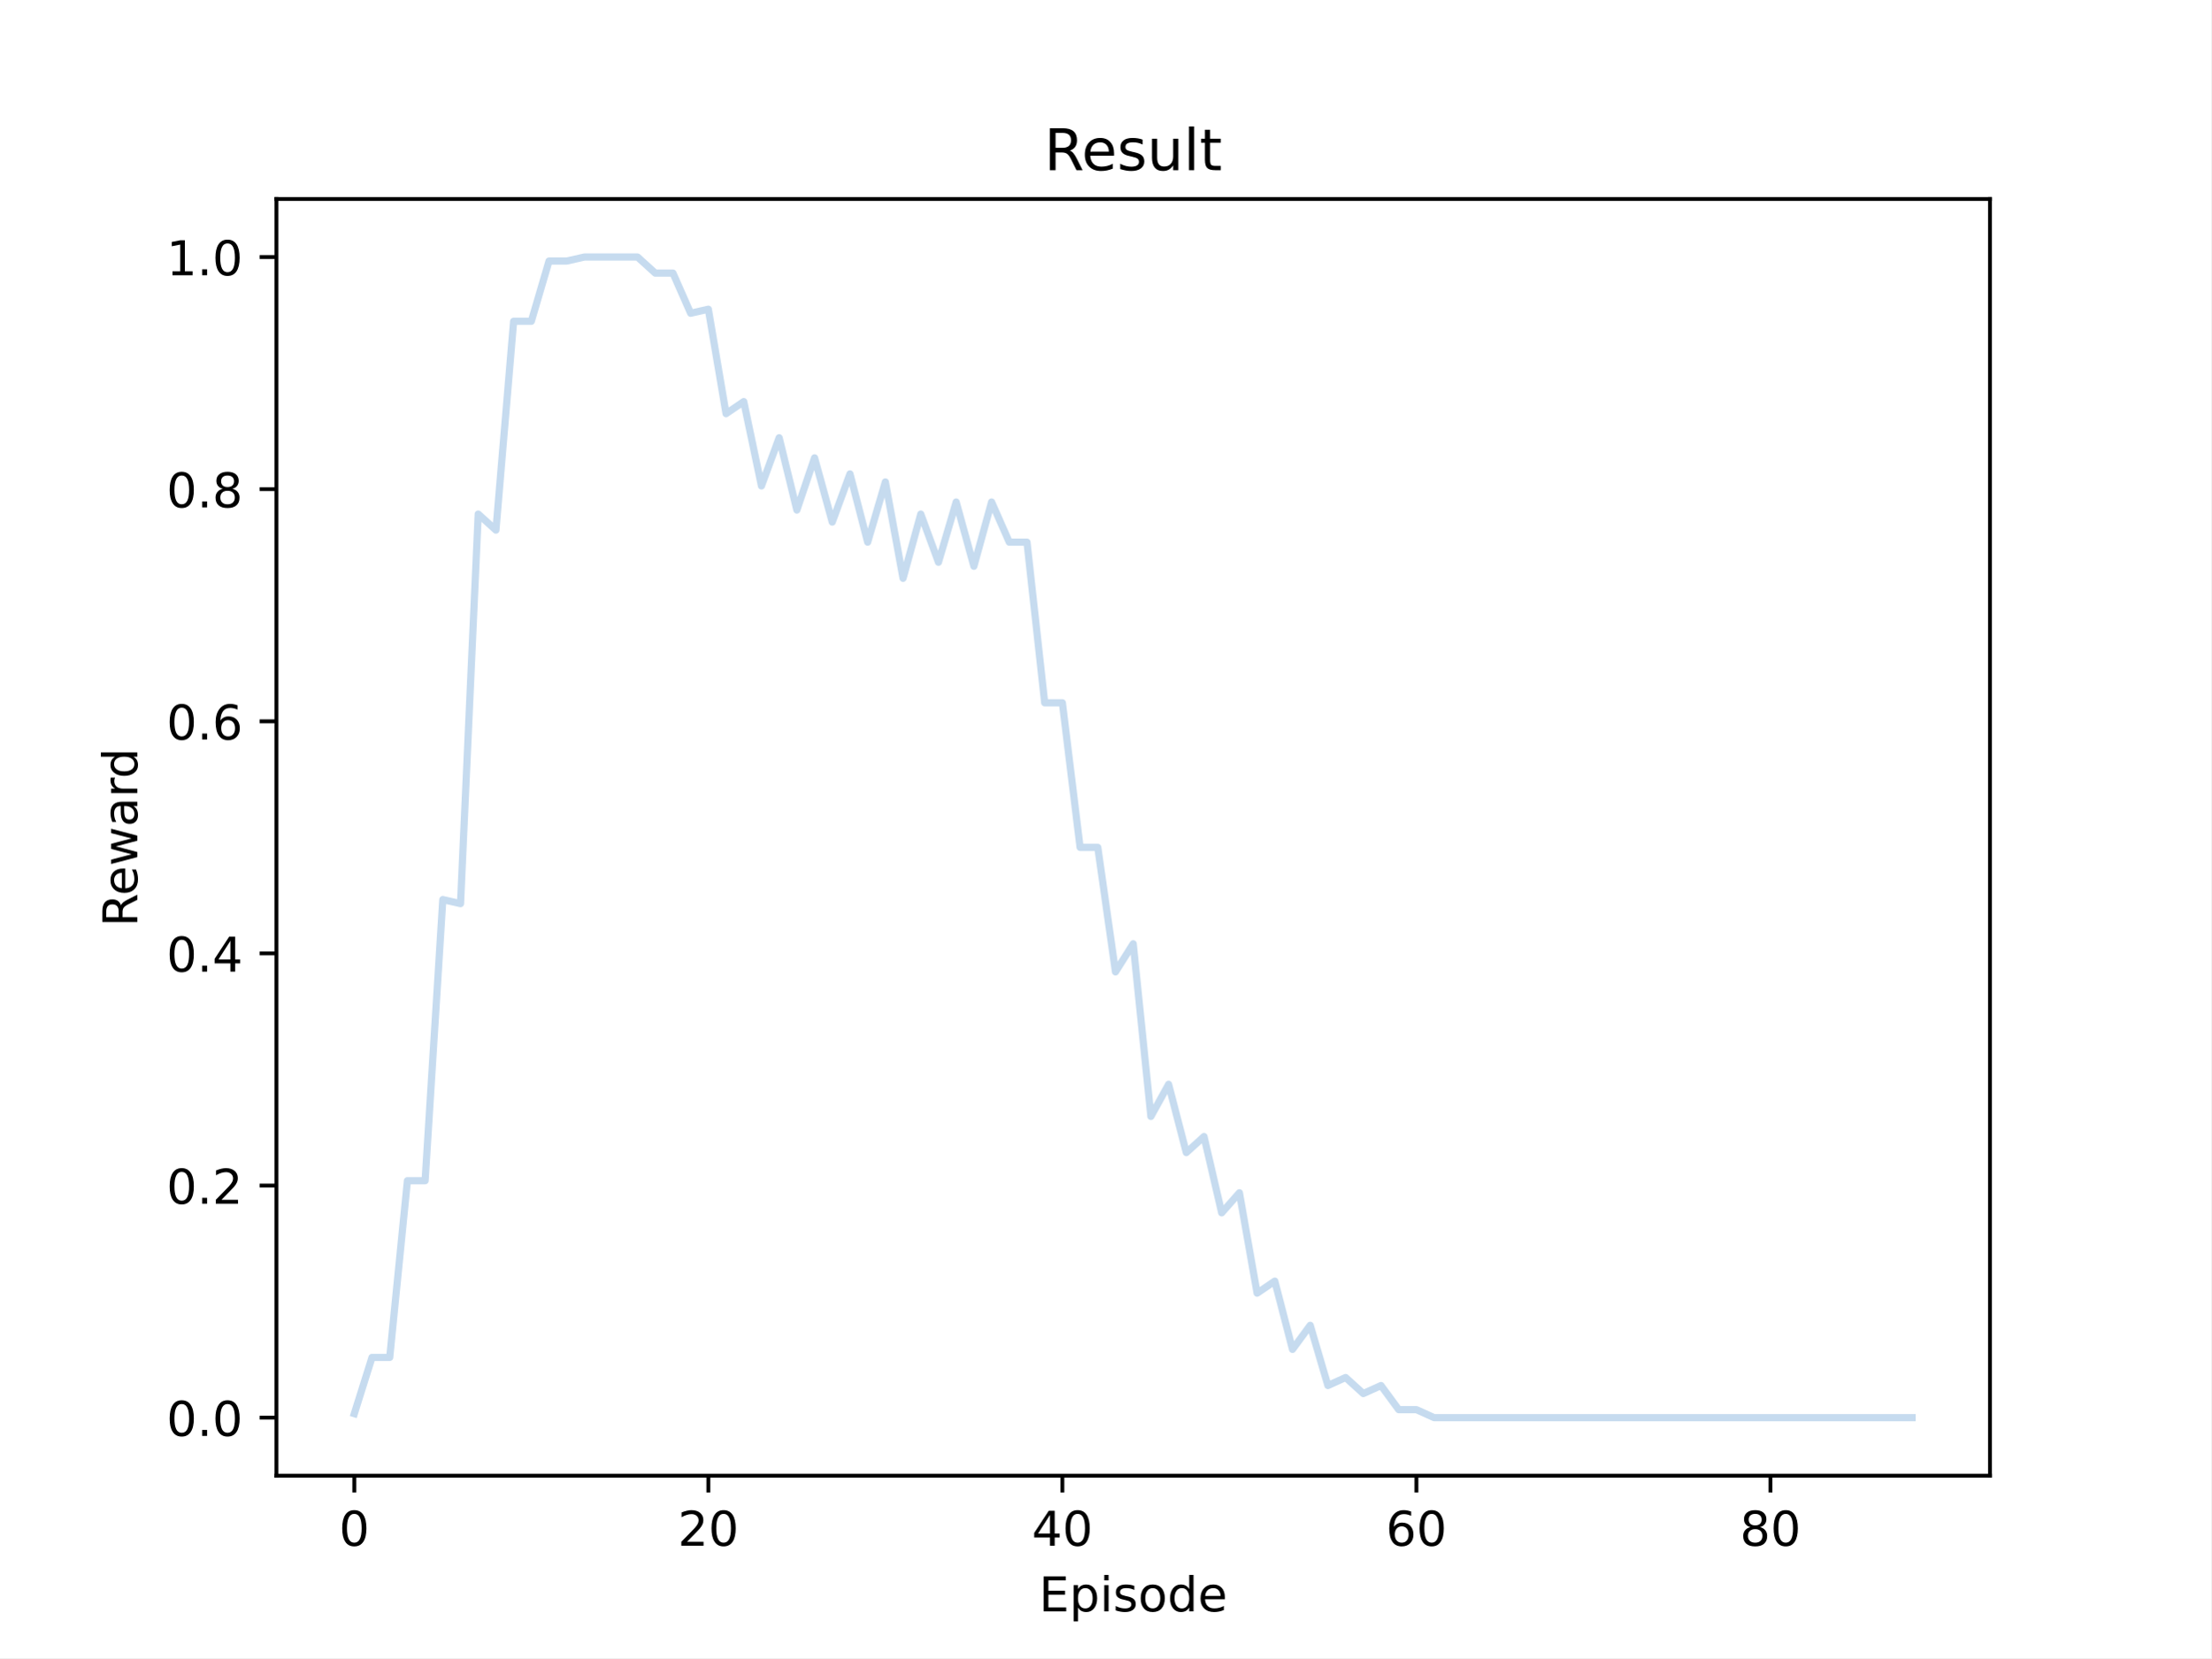
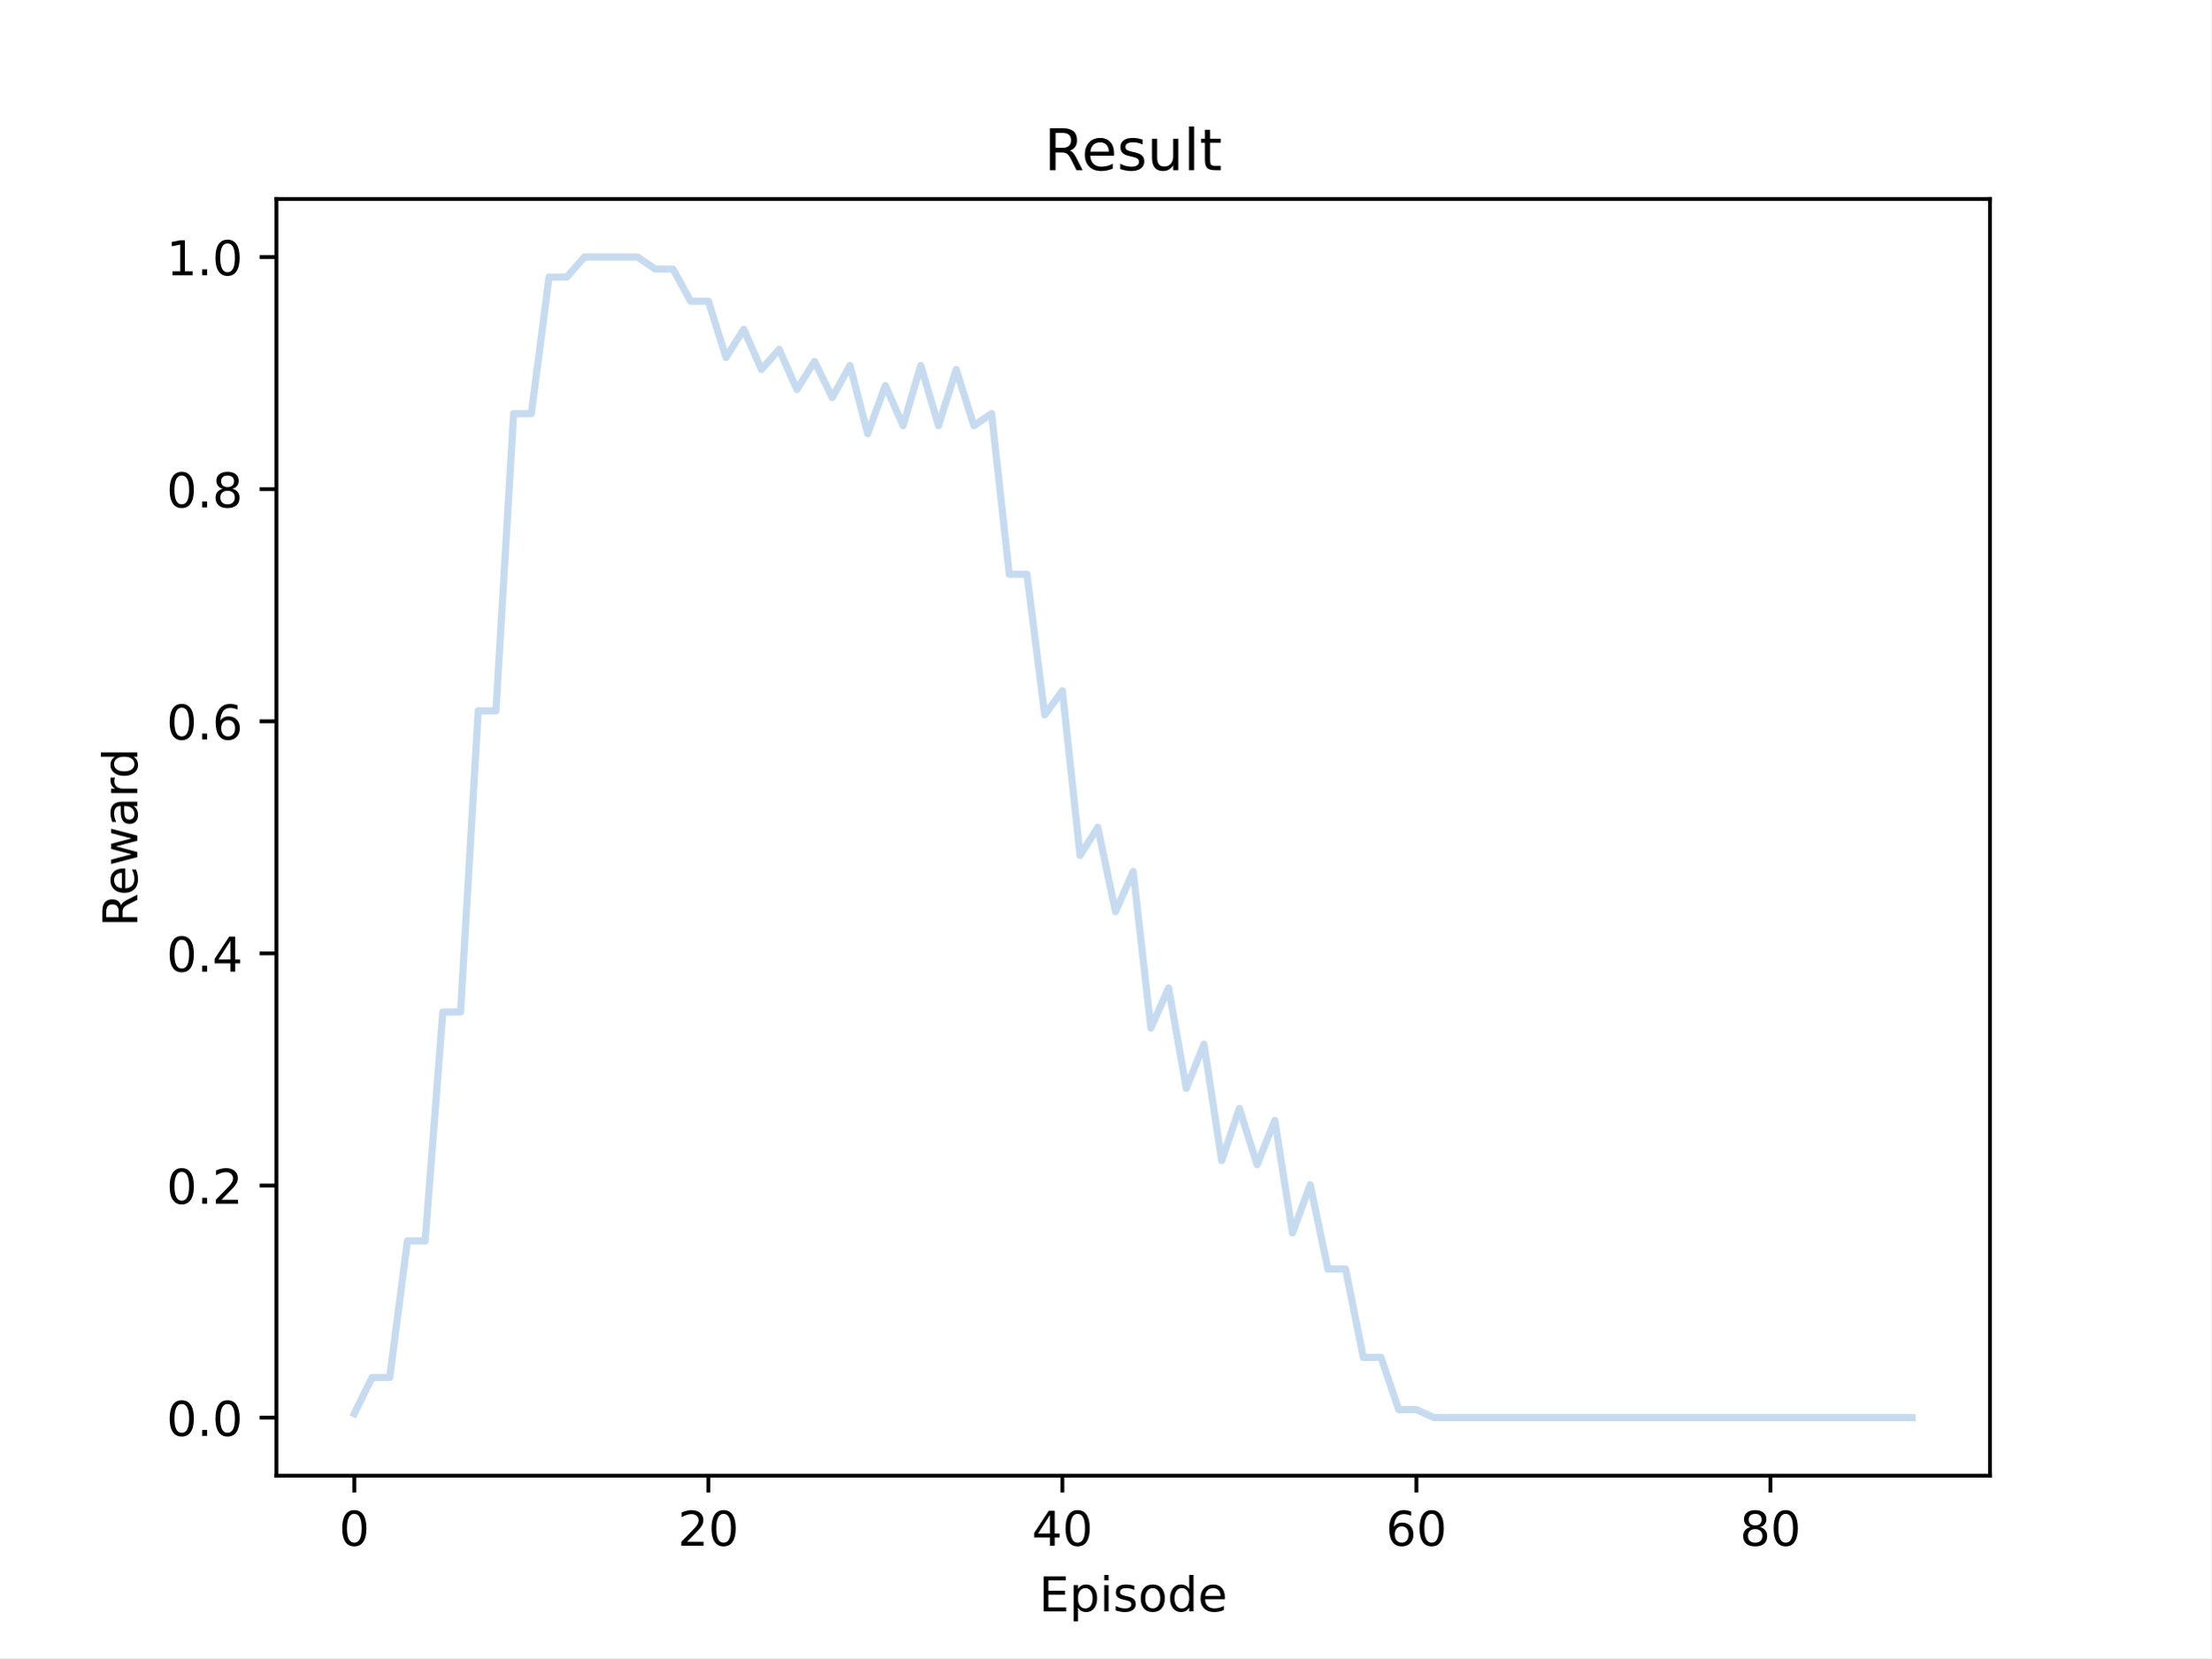
<svg xmlns="http://www.w3.org/2000/svg" xmlns:xlink="http://www.w3.org/1999/xlink" width="460.8pt" height="345.6pt" viewBox="0 0 460.8 345.6" version="1.1">
  <defs>
    <style type="text/css">*{stroke-linejoin: round; stroke-linecap: butt}</style>
  </defs>
  <g id="figure_1">
    <g id="patch_1">
      <path d="M 0 345.6  L 460.8 345.6  L 460.8 0  L 0 0  z " style="fill: #ffffff" />
    </g>
    <g id="axes_1">
      <g id="patch_2">
        <path d="M 57.6 307.584  L 414.72 307.584  L 414.72 41.472  L 57.6 41.472  z " style="fill: #ffffff" />
      </g>
      <g id="matplotlib.axis_1">
        <g id="xtick_1">
          <g id="line2d_1">
            <defs>
-               <path id="ma71a7d64f4" d="M 0 0  L 0 3.5  " style="stroke: #000000; stroke-width: 0.8" />
-             </defs>
-             <g>
-               <use xlink:href="#ma71a7d64f4" x="73.833" y="307.584" style="stroke: #000000; stroke-width: 0.8" />
+               <path id="m1bd8cee8c6" d="M 0 0  L 0 3.5  " style="stroke: #000000; stroke-width: 0.8" />
+             </defs>
+             <g>
+               <use xlink:href="#m1bd8cee8c6" x="73.833" y="307.584" style="stroke: #000000; stroke-width: 0.8" />
            </g>
          </g>
          <g id="text_1">
            <g transform="translate(70.65148 322.1824) scale(0.1 -0.1)">
              <defs>
                <path id="DejaVuSans-30" d="M 2034 4250  Q 1547 4250 1301 3770  Q 1056 3291 1056 2328  Q 1056 1369 1301 889  Q 1547 409 2034 409  Q 2525 409 2770 889  Q 3016 1369 3016 2328  Q 3016 3291 2770 3770  Q 2525 4250 2034 4250  z M 2034 4750  Q 2819 4750 3233 4129  Q 3647 3509 3647 2328  Q 3647 1150 3233 529  Q 2819 -91 2034 -91  Q 1250 -91 836 529  Q 422 1150 422 2328  Q 422 3509 836 4129  Q 1250 4750 2034 4750  z " transform="scale(0.015625)" />
              </defs>
              <use xlink:href="#DejaVuSans-30" />
            </g>
          </g>
        </g>
        <g id="xtick_2">
          <g id="line2d_2">
            <g>
-               <use xlink:href="#ma71a7d64f4" x="147.618" y="307.584" style="stroke: #000000; stroke-width: 0.8" />
+               <use xlink:href="#m1bd8cee8c6" x="147.618" y="307.584" style="stroke: #000000; stroke-width: 0.8" />
            </g>
          </g>
          <g id="text_2">
            <g transform="translate(141.2554 322.1824) scale(0.1 -0.1)">
              <defs>
                <path id="DejaVuSans-32" d="M 1228 531  L 3431 531  L 3431 0  L 469 0  L 469 531  Q 828 903 1448 1529  Q 2069 2156 2228 2338  Q 2531 2678 2651 2914  Q 2772 3150 2772 3378  Q 2772 3750 2511 3984  Q 2250 4219 1831 4219  Q 1534 4219 1204 4116  Q 875 4013 500 3803  L 500 4441  Q 881 4594 1212 4672  Q 1544 4750 1819 4750  Q 2544 4750 2975 4387  Q 3406 4025 3406 3419  Q 3406 3131 3298 2873  Q 3191 2616 2906 2266  Q 2828 2175 2409 1742  Q 1991 1309 1228 531  z " transform="scale(0.015625)" />
              </defs>
              <use xlink:href="#DejaVuSans-32" />
              <use xlink:href="#DejaVuSans-30" x="63.623" />
            </g>
          </g>
        </g>
        <g id="xtick_3">
          <g id="line2d_3">
            <g>
-               <use xlink:href="#ma71a7d64f4" x="221.403" y="307.584" style="stroke: #000000; stroke-width: 0.8" />
+               <use xlink:href="#m1bd8cee8c6" x="221.403" y="307.584" style="stroke: #000000; stroke-width: 0.8" />
            </g>
          </g>
          <g id="text_3">
            <g transform="translate(215.0405 322.1824) scale(0.1 -0.1)">
              <defs>
                <path id="DejaVuSans-34" d="M 2419 4116  L 825 1625  L 2419 1625  L 2419 4116  z M 2253 4666  L 3047 4666  L 3047 1625  L 3713 1625  L 3713 1100  L 3047 1100  L 3047 0  L 2419 0  L 2419 1100  L 313 1100  L 313 1709  L 2253 4666  z " transform="scale(0.015625)" />
              </defs>
              <use xlink:href="#DejaVuSans-34" />
              <use xlink:href="#DejaVuSans-30" x="63.623" />
            </g>
          </g>
        </g>
        <g id="xtick_4">
          <g id="line2d_4">
            <g>
-               <use xlink:href="#ma71a7d64f4" x="295.188" y="307.584" style="stroke: #000000; stroke-width: 0.8" />
+               <use xlink:href="#m1bd8cee8c6" x="295.188" y="307.584" style="stroke: #000000; stroke-width: 0.8" />
            </g>
          </g>
          <g id="text_4">
            <g transform="translate(288.8256 322.1824) scale(0.1 -0.1)">
              <defs>
                <path id="DejaVuSans-36" d="M 2113 2584  Q 1688 2584 1439 2293  Q 1191 2003 1191 1497  Q 1191 994 1439 701  Q 1688 409 2113 409  Q 2538 409 2786 701  Q 3034 994 3034 1497  Q 3034 2003 2786 2293  Q 2538 2584 2113 2584  z M 3366 4563  L 3366 3988  Q 3128 4100 2886 4159  Q 2644 4219 2406 4219  Q 1781 4219 1451 3797  Q 1122 3375 1075 2522  Q 1259 2794 1537 2939  Q 1816 3084 2150 3084  Q 2853 3084 3261 2657  Q 3669 2231 3669 1497  Q 3669 778 3244 343  Q 2819 -91 2113 -91  Q 1303 -91 875 529  Q 447 1150 447 2328  Q 447 3434 972 4092  Q 1497 4750 2381 4750  Q 2619 4750 2861 4703  Q 3103 4656 3366 4563  z " transform="scale(0.015625)" />
              </defs>
              <use xlink:href="#DejaVuSans-36" />
              <use xlink:href="#DejaVuSans-30" x="63.623" />
            </g>
          </g>
        </g>
        <g id="xtick_5">
          <g id="line2d_5">
            <g>
-               <use xlink:href="#ma71a7d64f4" x="368.973" y="307.584" style="stroke: #000000; stroke-width: 0.8" />
+               <use xlink:href="#m1bd8cee8c6" x="368.973" y="307.584" style="stroke: #000000; stroke-width: 0.8" />
            </g>
          </g>
          <g id="text_5">
            <g transform="translate(362.6107 322.1824) scale(0.1 -0.1)">
              <defs>
                <path id="DejaVuSans-38" d="M 2034 2216  Q 1584 2216 1326 1975  Q 1069 1734 1069 1313  Q 1069 891 1326 650  Q 1584 409 2034 409  Q 2484 409 2743 651  Q 3003 894 3003 1313  Q 3003 1734 2745 1975  Q 2488 2216 2034 2216  z M 1403 2484  Q 997 2584 770 2862  Q 544 3141 544 3541  Q 544 4100 942 4425  Q 1341 4750 2034 4750  Q 2731 4750 3128 4425  Q 3525 4100 3525 3541  Q 3525 3141 3298 2862  Q 3072 2584 2669 2484  Q 3125 2378 3379 2068  Q 3634 1759 3634 1313  Q 3634 634 3220 271  Q 2806 -91 2034 -91  Q 1263 -91 848 271  Q 434 634 434 1313  Q 434 1759 690 2068  Q 947 2378 1403 2484  z M 1172 3481  Q 1172 3119 1398 2916  Q 1625 2713 2034 2713  Q 2441 2713 2670 2916  Q 2900 3119 2900 3481  Q 2900 3844 2670 4047  Q 2441 4250 2034 4250  Q 1625 4250 1398 4047  Q 1172 3844 1172 3481  z " transform="scale(0.015625)" />
              </defs>
              <use xlink:href="#DejaVuSans-38" />
              <use xlink:href="#DejaVuSans-30" x="63.623" />
            </g>
          </g>
        </g>
        <g id="text_6">
          <g transform="translate(216.5225 335.8606) scale(0.1 -0.1)">
            <defs>
              <path id="DejaVuSans-45" d="M 628 4666  L 3578 4666  L 3578 4134  L 1259 4134  L 1259 2753  L 3481 2753  L 3481 2222  L 1259 2222  L 1259 531  L 3634 531  L 3634 0  L 628 0  L 628 4666  z " transform="scale(0.015625)" />
              <path id="DejaVuSans-70" d="M 1159 525  L 1159 -1331  L 581 -1331  L 581 3500  L 1159 3500  L 1159 2969  Q 1341 3281 1617 3432  Q 1894 3584 2278 3584  Q 2916 3584 3314 3078  Q 3713 2572 3713 1747  Q 3713 922 3314 415  Q 2916 -91 2278 -91  Q 1894 -91 1617 61  Q 1341 213 1159 525  z M 3116 1747  Q 3116 2381 2855 2742  Q 2594 3103 2138 3103  Q 1681 3103 1420 2742  Q 1159 2381 1159 1747  Q 1159 1113 1420 752  Q 1681 391 2138 391  Q 2594 391 2855 752  Q 3116 1113 3116 1747  z " transform="scale(0.015625)" />
              <path id="DejaVuSans-69" d="M 603 3500  L 1178 3500  L 1178 0  L 603 0  L 603 3500  z M 603 4863  L 1178 4863  L 1178 4134  L 603 4134  L 603 4863  z " transform="scale(0.015625)" />
              <path id="DejaVuSans-73" d="M 2834 3397  L 2834 2853  Q 2591 2978 2328 3040  Q 2066 3103 1784 3103  Q 1356 3103 1142 2972  Q 928 2841 928 2578  Q 928 2378 1081 2264  Q 1234 2150 1697 2047  L 1894 2003  Q 2506 1872 2764 1633  Q 3022 1394 3022 966  Q 3022 478 2636 193  Q 2250 -91 1575 -91  Q 1294 -91 989 -36  Q 684 19 347 128  L 347 722  Q 666 556 975 473  Q 1284 391 1588 391  Q 1994 391 2212 530  Q 2431 669 2431 922  Q 2431 1156 2273 1281  Q 2116 1406 1581 1522  L 1381 1569  Q 847 1681 609 1914  Q 372 2147 372 2553  Q 372 3047 722 3315  Q 1072 3584 1716 3584  Q 2034 3584 2315 3537  Q 2597 3491 2834 3397  z " transform="scale(0.015625)" />
              <path id="DejaVuSans-6f" d="M 1959 3097  Q 1497 3097 1228 2736  Q 959 2375 959 1747  Q 959 1119 1226 758  Q 1494 397 1959 397  Q 2419 397 2687 759  Q 2956 1122 2956 1747  Q 2956 2369 2687 2733  Q 2419 3097 1959 3097  z M 1959 3584  Q 2709 3584 3137 3096  Q 3566 2609 3566 1747  Q 3566 888 3137 398  Q 2709 -91 1959 -91  Q 1206 -91 779 398  Q 353 888 353 1747  Q 353 2609 779 3096  Q 1206 3584 1959 3584  z " transform="scale(0.015625)" />
              <path id="DejaVuSans-64" d="M 2906 2969  L 2906 4863  L 3481 4863  L 3481 0  L 2906 0  L 2906 525  Q 2725 213 2448 61  Q 2172 -91 1784 -91  Q 1150 -91 751 415  Q 353 922 353 1747  Q 353 2572 751 3078  Q 1150 3584 1784 3584  Q 2172 3584 2448 3432  Q 2725 3281 2906 2969  z M 947 1747  Q 947 1113 1208 752  Q 1469 391 1925 391  Q 2381 391 2643 752  Q 2906 1113 2906 1747  Q 2906 2381 2643 2742  Q 2381 3103 1925 3103  Q 1469 3103 1208 2742  Q 947 2381 947 1747  z " transform="scale(0.015625)" />
              <path id="DejaVuSans-65" d="M 3597 1894  L 3597 1613  L 953 1613  Q 991 1019 1311 708  Q 1631 397 2203 397  Q 2534 397 2845 478  Q 3156 559 3463 722  L 3463 178  Q 3153 47 2828 -22  Q 2503 -91 2169 -91  Q 1331 -91 842 396  Q 353 884 353 1716  Q 353 2575 817 3079  Q 1281 3584 2069 3584  Q 2775 3584 3186 3129  Q 3597 2675 3597 1894  z M 3022 2063  Q 3016 2534 2758 2815  Q 2500 3097 2075 3097  Q 1594 3097 1305 2825  Q 1016 2553 972 2059  L 3022 2063  z " transform="scale(0.015625)" />
            </defs>
            <use xlink:href="#DejaVuSans-45" />
            <use xlink:href="#DejaVuSans-70" x="63.184" />
            <use xlink:href="#DejaVuSans-69" x="126.66" />
            <use xlink:href="#DejaVuSans-73" x="154.443" />
            <use xlink:href="#DejaVuSans-6f" x="206.543" />
            <use xlink:href="#DejaVuSans-64" x="267.725" />
            <use xlink:href="#DejaVuSans-65" x="331.201" />
          </g>
        </g>
      </g>
      <g id="matplotlib.axis_2">
        <g id="ytick_1">
          <g id="line2d_6">
            <defs>
-               <path id="m84b3190692" d="M 0 0  L -3.5 0  " style="stroke: #000000; stroke-width: 0.8" />
-             </defs>
-             <g>
-               <use xlink:href="#m84b3190692" x="57.6" y="295.488" style="stroke: #000000; stroke-width: 0.8" />
+               <path id="mdc0ea43f40" d="M 0 0  L -3.5 0  " style="stroke: #000000; stroke-width: 0.8" />
+             </defs>
+             <g>
+               <use xlink:href="#mdc0ea43f40" x="57.6" y="295.488" style="stroke: #000000; stroke-width: 0.8" />
            </g>
          </g>
          <g id="text_7">
            <g transform="translate(34.69687 299.2872) scale(0.1 -0.1)">
              <defs>
                <path id="DejaVuSans-2e" d="M 684 794  L 1344 794  L 1344 0  L 684 0  L 684 794  z " transform="scale(0.015625)" />
              </defs>
              <use xlink:href="#DejaVuSans-30" />
              <use xlink:href="#DejaVuSans-2e" x="63.623" />
              <use xlink:href="#DejaVuSans-30" x="95.41" />
            </g>
          </g>
        </g>
        <g id="ytick_2">
          <g id="line2d_7">
            <g>
-               <use xlink:href="#m84b3190692" x="57.6" y="247.104" style="stroke: #000000; stroke-width: 0.8" />
+               <use xlink:href="#mdc0ea43f40" x="57.6" y="247.104" style="stroke: #000000; stroke-width: 0.8" />
            </g>
          </g>
          <g id="text_8">
            <g transform="translate(34.69687 250.9032) scale(0.1 -0.1)">
              <use xlink:href="#DejaVuSans-30" />
              <use xlink:href="#DejaVuSans-2e" x="63.623" />
              <use xlink:href="#DejaVuSans-32" x="95.41" />
            </g>
          </g>
        </g>
        <g id="ytick_3">
          <g id="line2d_8">
            <g>
-               <use xlink:href="#m84b3190692" x="57.6" y="198.72" style="stroke: #000000; stroke-width: 0.8" />
+               <use xlink:href="#mdc0ea43f40" x="57.6" y="198.72" style="stroke: #000000; stroke-width: 0.8" />
            </g>
          </g>
          <g id="text_9">
            <g transform="translate(34.69687 202.5192) scale(0.1 -0.1)">
              <use xlink:href="#DejaVuSans-30" />
              <use xlink:href="#DejaVuSans-2e" x="63.623" />
              <use xlink:href="#DejaVuSans-34" x="95.41" />
            </g>
          </g>
        </g>
        <g id="ytick_4">
          <g id="line2d_9">
            <g>
-               <use xlink:href="#m84b3190692" x="57.6" y="150.336" style="stroke: #000000; stroke-width: 0.8" />
+               <use xlink:href="#mdc0ea43f40" x="57.6" y="150.336" style="stroke: #000000; stroke-width: 0.8" />
            </g>
          </g>
          <g id="text_10">
            <g transform="translate(34.69687 154.1352) scale(0.1 -0.1)">
              <use xlink:href="#DejaVuSans-30" />
              <use xlink:href="#DejaVuSans-2e" x="63.623" />
              <use xlink:href="#DejaVuSans-36" x="95.41" />
            </g>
          </g>
        </g>
        <g id="ytick_5">
          <g id="line2d_10">
            <g>
-               <use xlink:href="#m84b3190692" x="57.6" y="101.952" style="stroke: #000000; stroke-width: 0.8" />
+               <use xlink:href="#mdc0ea43f40" x="57.6" y="101.952" style="stroke: #000000; stroke-width: 0.8" />
            </g>
          </g>
          <g id="text_11">
            <g transform="translate(34.69687 105.7512) scale(0.1 -0.1)">
              <use xlink:href="#DejaVuSans-30" />
              <use xlink:href="#DejaVuSans-2e" x="63.623" />
              <use xlink:href="#DejaVuSans-38" x="95.41" />
            </g>
          </g>
        </g>
        <g id="ytick_6">
          <g id="line2d_11">
            <g>
-               <use xlink:href="#m84b3190692" x="57.6" y="53.568" style="stroke: #000000; stroke-width: 0.8" />
+               <use xlink:href="#mdc0ea43f40" x="57.6" y="53.568" style="stroke: #000000; stroke-width: 0.8" />
            </g>
          </g>
          <g id="text_12">
            <g transform="translate(34.69687 57.36722) scale(0.1 -0.1)">
              <defs>
                <path id="DejaVuSans-31" d="M 794 531  L 1825 531  L 1825 4091  L 703 3866  L 703 4441  L 1819 4666  L 2450 4666  L 2450 531  L 3481 531  L 3481 0  L 794 0  L 794 531  z " transform="scale(0.015625)" />
              </defs>
              <use xlink:href="#DejaVuSans-31" />
              <use xlink:href="#DejaVuSans-2e" x="63.623" />
              <use xlink:href="#DejaVuSans-30" x="95.41" />
            </g>
          </g>
        </g>
        <g id="text_13">
          <g transform="translate(28.61719 193.1491) rotate(-90) scale(0.1 -0.1)">
            <defs>
              <path id="DejaVuSans-52" d="M 2841 2188  Q 3044 2119 3236 1894  Q 3428 1669 3622 1275  L 4263 0  L 3584 0  L 2988 1197  Q 2756 1666 2539 1819  Q 2322 1972 1947 1972  L 1259 1972  L 1259 0  L 628 0  L 628 4666  L 2053 4666  Q 2853 4666 3247 4331  Q 3641 3997 3641 3322  Q 3641 2881 3436 2590  Q 3231 2300 2841 2188  z M 1259 4147  L 1259 2491  L 2053 2491  Q 2509 2491 2742 2702  Q 2975 2913 2975 3322  Q 2975 3731 2742 3939  Q 2509 4147 2053 4147  L 1259 4147  z " transform="scale(0.015625)" />
              <path id="DejaVuSans-77" d="M 269 3500  L 844 3500  L 1563 769  L 2278 3500  L 2956 3500  L 3675 769  L 4391 3500  L 4966 3500  L 4050 0  L 3372 0  L 2619 2869  L 1863 0  L 1184 0  L 269 3500  z " transform="scale(0.015625)" />
              <path id="DejaVuSans-61" d="M 2194 1759  Q 1497 1759 1228 1600  Q 959 1441 959 1056  Q 959 750 1161 570  Q 1363 391 1709 391  Q 2188 391 2477 730  Q 2766 1069 2766 1631  L 2766 1759  L 2194 1759  z M 3341 1997  L 3341 0  L 2766 0  L 2766 531  Q 2569 213 2275 61  Q 1981 -91 1556 -91  Q 1019 -91 701 211  Q 384 513 384 1019  Q 384 1609 779 1909  Q 1175 2209 1959 2209  L 2766 2209  L 2766 2266  Q 2766 2663 2505 2880  Q 2244 3097 1772 3097  Q 1472 3097 1187 3025  Q 903 2953 641 2809  L 641 3341  Q 956 3463 1253 3523  Q 1550 3584 1831 3584  Q 2591 3584 2966 3190  Q 3341 2797 3341 1997  z " transform="scale(0.015625)" />
              <path id="DejaVuSans-72" d="M 2631 2963  Q 2534 3019 2420 3045  Q 2306 3072 2169 3072  Q 1681 3072 1420 2755  Q 1159 2438 1159 1844  L 1159 0  L 581 0  L 581 3500  L 1159 3500  L 1159 2956  Q 1341 3275 1631 3429  Q 1922 3584 2338 3584  Q 2397 3584 2469 3576  Q 2541 3569 2628 3553  L 2631 2963  z " transform="scale(0.015625)" />
            </defs>
            <use xlink:href="#DejaVuSans-52" />
            <use xlink:href="#DejaVuSans-65" x="64.982" />
            <use xlink:href="#DejaVuSans-77" x="126.506" />
            <use xlink:href="#DejaVuSans-61" x="208.293" />
            <use xlink:href="#DejaVuSans-72" x="269.572" />
            <use xlink:href="#DejaVuSans-64" x="308.936" />
          </g>
        </g>
      </g>
      <g id="line2d_12">
-         <path d="M 73.833 294.651  L 77.522 282.932  L 81.211 282.932  L 84.9 246.099  L 88.59 246.099  L 92.279 187.503  L 95.968 188.34  L 99.658 107.142  L 103.347 110.49  L 107.036 66.961  L 110.725 66.961  L 114.415 54.405  L 118.104 54.405  L 121.793 53.568  L 125.482 53.568  L 129.172 53.568  L 132.861 53.568  L 136.55 56.916  L 140.239 56.916  L 143.929 65.287  L 147.618 64.45  L 151.307 86.215  L 154.996 83.703  L 158.686 101.282  L 162.375 91.237  L 166.064 106.305  L 169.753 95.423  L 173.443 108.816  L 177.132 98.771  L 180.821 113.002  L 184.51 100.445  L 188.2 120.535  L 191.889 107.142  L 195.578 117.187  L 199.267 104.631  L 202.957 118.024  L 206.646 104.631  L 210.335 113.002  L 214.024 113.002  L 217.714 146.485  L 221.403 146.485  L 225.092 176.621  L 228.781 176.621  L 232.471 202.571  L 236.16 196.711  L 239.849 232.706  L 243.539 226.009  L 247.228 240.24  L 250.917 236.891  L 254.606 252.796  L 258.296 248.611  L 261.985 269.538  L 265.674 267.027  L 269.363 281.257  L 273.053 276.235  L 276.742 288.791  L 280.431 287.117  L 284.12 290.465  L 287.81 288.791  L 291.499 293.814  L 295.188 293.814  L 298.877 295.488  L 302.567 295.488  L 306.256 295.488  L 309.945 295.488  L 313.634 295.488  L 317.324 295.488  L 321.013 295.488  L 324.702 295.488  L 328.391 295.488  L 332.081 295.488  L 335.77 295.488  L 339.459 295.488  L 343.148 295.488  L 346.838 295.488  L 350.527 295.488  L 354.216 295.488  L 357.905 295.488  L 361.595 295.488  L 365.284 295.488  L 368.973 295.488  L 372.662 295.488  L 376.352 295.488  L 380.041 295.488  L 383.73 295.488  L 387.42 295.488  L 391.109 295.488  L 394.798 295.488  L 398.487 295.488  " clip-path="url(#p70f511b167)" style="fill: none; stroke: #c6dbef; stroke-width: 1.5; stroke-linecap: square" />
+         <path d="M 73.833 294.651  L 77.522 287.117  L 81.211 287.117  L 84.9 258.656  L 88.59 258.656  L 92.279 210.942  L 95.968 210.942  L 99.658 148.16  L 103.347 148.16  L 107.036 86.215  L 110.725 86.215  L 114.415 57.753  L 118.104 57.753  L 121.793 53.568  L 125.482 53.568  L 129.172 53.568  L 132.861 53.568  L 136.55 56.079  L 140.239 56.079  L 143.929 62.776  L 147.618 62.776  L 151.307 74.495  L 154.996 68.636  L 158.686 77.007  L 162.375 72.821  L 166.064 81.192  L 169.753 75.332  L 173.443 82.866  L 177.132 76.17  L 180.821 90.4  L 184.51 80.355  L 188.2 88.726  L 191.889 76.17  L 195.578 88.726  L 199.267 77.007  L 202.957 88.726  L 206.646 86.215  L 210.335 119.698  L 214.024 119.698  L 217.714 148.997  L 221.403 143.974  L 225.092 178.295  L 228.781 172.435  L 232.471 190.014  L 236.16 181.643  L 239.849 214.29  L 243.539 205.919  L 247.228 226.846  L 250.917 217.638  L 254.606 241.914  L 258.296 231.032  L 261.985 242.751  L 265.674 233.543  L 269.363 256.982  L 273.053 246.937  L 276.742 264.516  L 280.431 264.516  L 284.12 282.932  L 287.81 282.932  L 291.499 293.814  L 295.188 293.814  L 298.877 295.488  L 302.567 295.488  L 306.256 295.488  L 309.945 295.488  L 313.634 295.488  L 317.324 295.488  L 321.013 295.488  L 324.702 295.488  L 328.391 295.488  L 332.081 295.488  L 335.77 295.488  L 339.459 295.488  L 343.148 295.488  L 346.838 295.488  L 350.527 295.488  L 354.216 295.488  L 357.905 295.488  L 361.595 295.488  L 365.284 295.488  L 368.973 295.488  L 372.662 295.488  L 376.352 295.488  L 380.041 295.488  L 383.73 295.488  L 387.42 295.488  L 391.109 295.488  L 394.798 295.488  L 398.487 295.488  " clip-path="url(#p31cca9ec1d)" style="fill: none; stroke: #c6dbef; stroke-width: 1.5; stroke-linecap: square" />
      </g>
      <g id="patch_3">
        <path d="M 57.6 307.584  L 57.6 41.472  " style="fill: none; stroke: #000000; stroke-width: 0.8; stroke-linejoin: miter; stroke-linecap: square" />
      </g>
      <g id="patch_4">
        <path d="M 414.72 307.584  L 414.72 41.472  " style="fill: none; stroke: #000000; stroke-width: 0.8; stroke-linejoin: miter; stroke-linecap: square" />
      </g>
      <g id="patch_5">
        <path d="M 57.6 307.584  L 414.72 307.584  " style="fill: none; stroke: #000000; stroke-width: 0.8; stroke-linejoin: miter; stroke-linecap: square" />
      </g>
      <g id="patch_6">
        <path d="M 57.6 41.472  L 414.72 41.472  " style="fill: none; stroke: #000000; stroke-width: 0.8; stroke-linejoin: miter; stroke-linecap: square" />
      </g>
      <g id="text_14">
        <g transform="translate(217.6219 35.472) scale(0.12 -0.12)">
          <defs>
            <path id="DejaVuSans-75" d="M 544 1381  L 544 3500  L 1119 3500  L 1119 1403  Q 1119 906 1312 657  Q 1506 409 1894 409  Q 2359 409 2629 706  Q 2900 1003 2900 1516  L 2900 3500  L 3475 3500  L 3475 0  L 2900 0  L 2900 538  Q 2691 219 2414 64  Q 2138 -91 1772 -91  Q 1169 -91 856 284  Q 544 659 544 1381  z M 1991 3584  L 1991 3584  z " transform="scale(0.015625)" />
            <path id="DejaVuSans-6c" d="M 603 4863  L 1178 4863  L 1178 0  L 603 0  L 603 4863  z " transform="scale(0.015625)" />
            <path id="DejaVuSans-74" d="M 1172 4494  L 1172 3500  L 2356 3500  L 2356 3053  L 1172 3053  L 1172 1153  Q 1172 725 1289 603  Q 1406 481 1766 481  L 2356 481  L 2356 0  L 1766 0  Q 1100 0 847 248  Q 594 497 594 1153  L 594 3053  L 172 3053  L 172 3500  L 594 3500  L 594 4494  L 1172 4494  z " transform="scale(0.015625)" />
          </defs>
          <use xlink:href="#DejaVuSans-52" />
          <use xlink:href="#DejaVuSans-65" x="64.982" />
          <use xlink:href="#DejaVuSans-73" x="126.506" />
          <use xlink:href="#DejaVuSans-75" x="178.605" />
          <use xlink:href="#DejaVuSans-6c" x="241.984" />
          <use xlink:href="#DejaVuSans-74" x="269.768" />
        </g>
      </g>
    </g>
  </g>
  <defs>
-     <clipPath id="p70f511b167">
+     <clipPath id="p31cca9ec1d">
      <rect x="57.6" y="41.472" width="357.12" height="266.112" />
    </clipPath>
  </defs>
</svg>
